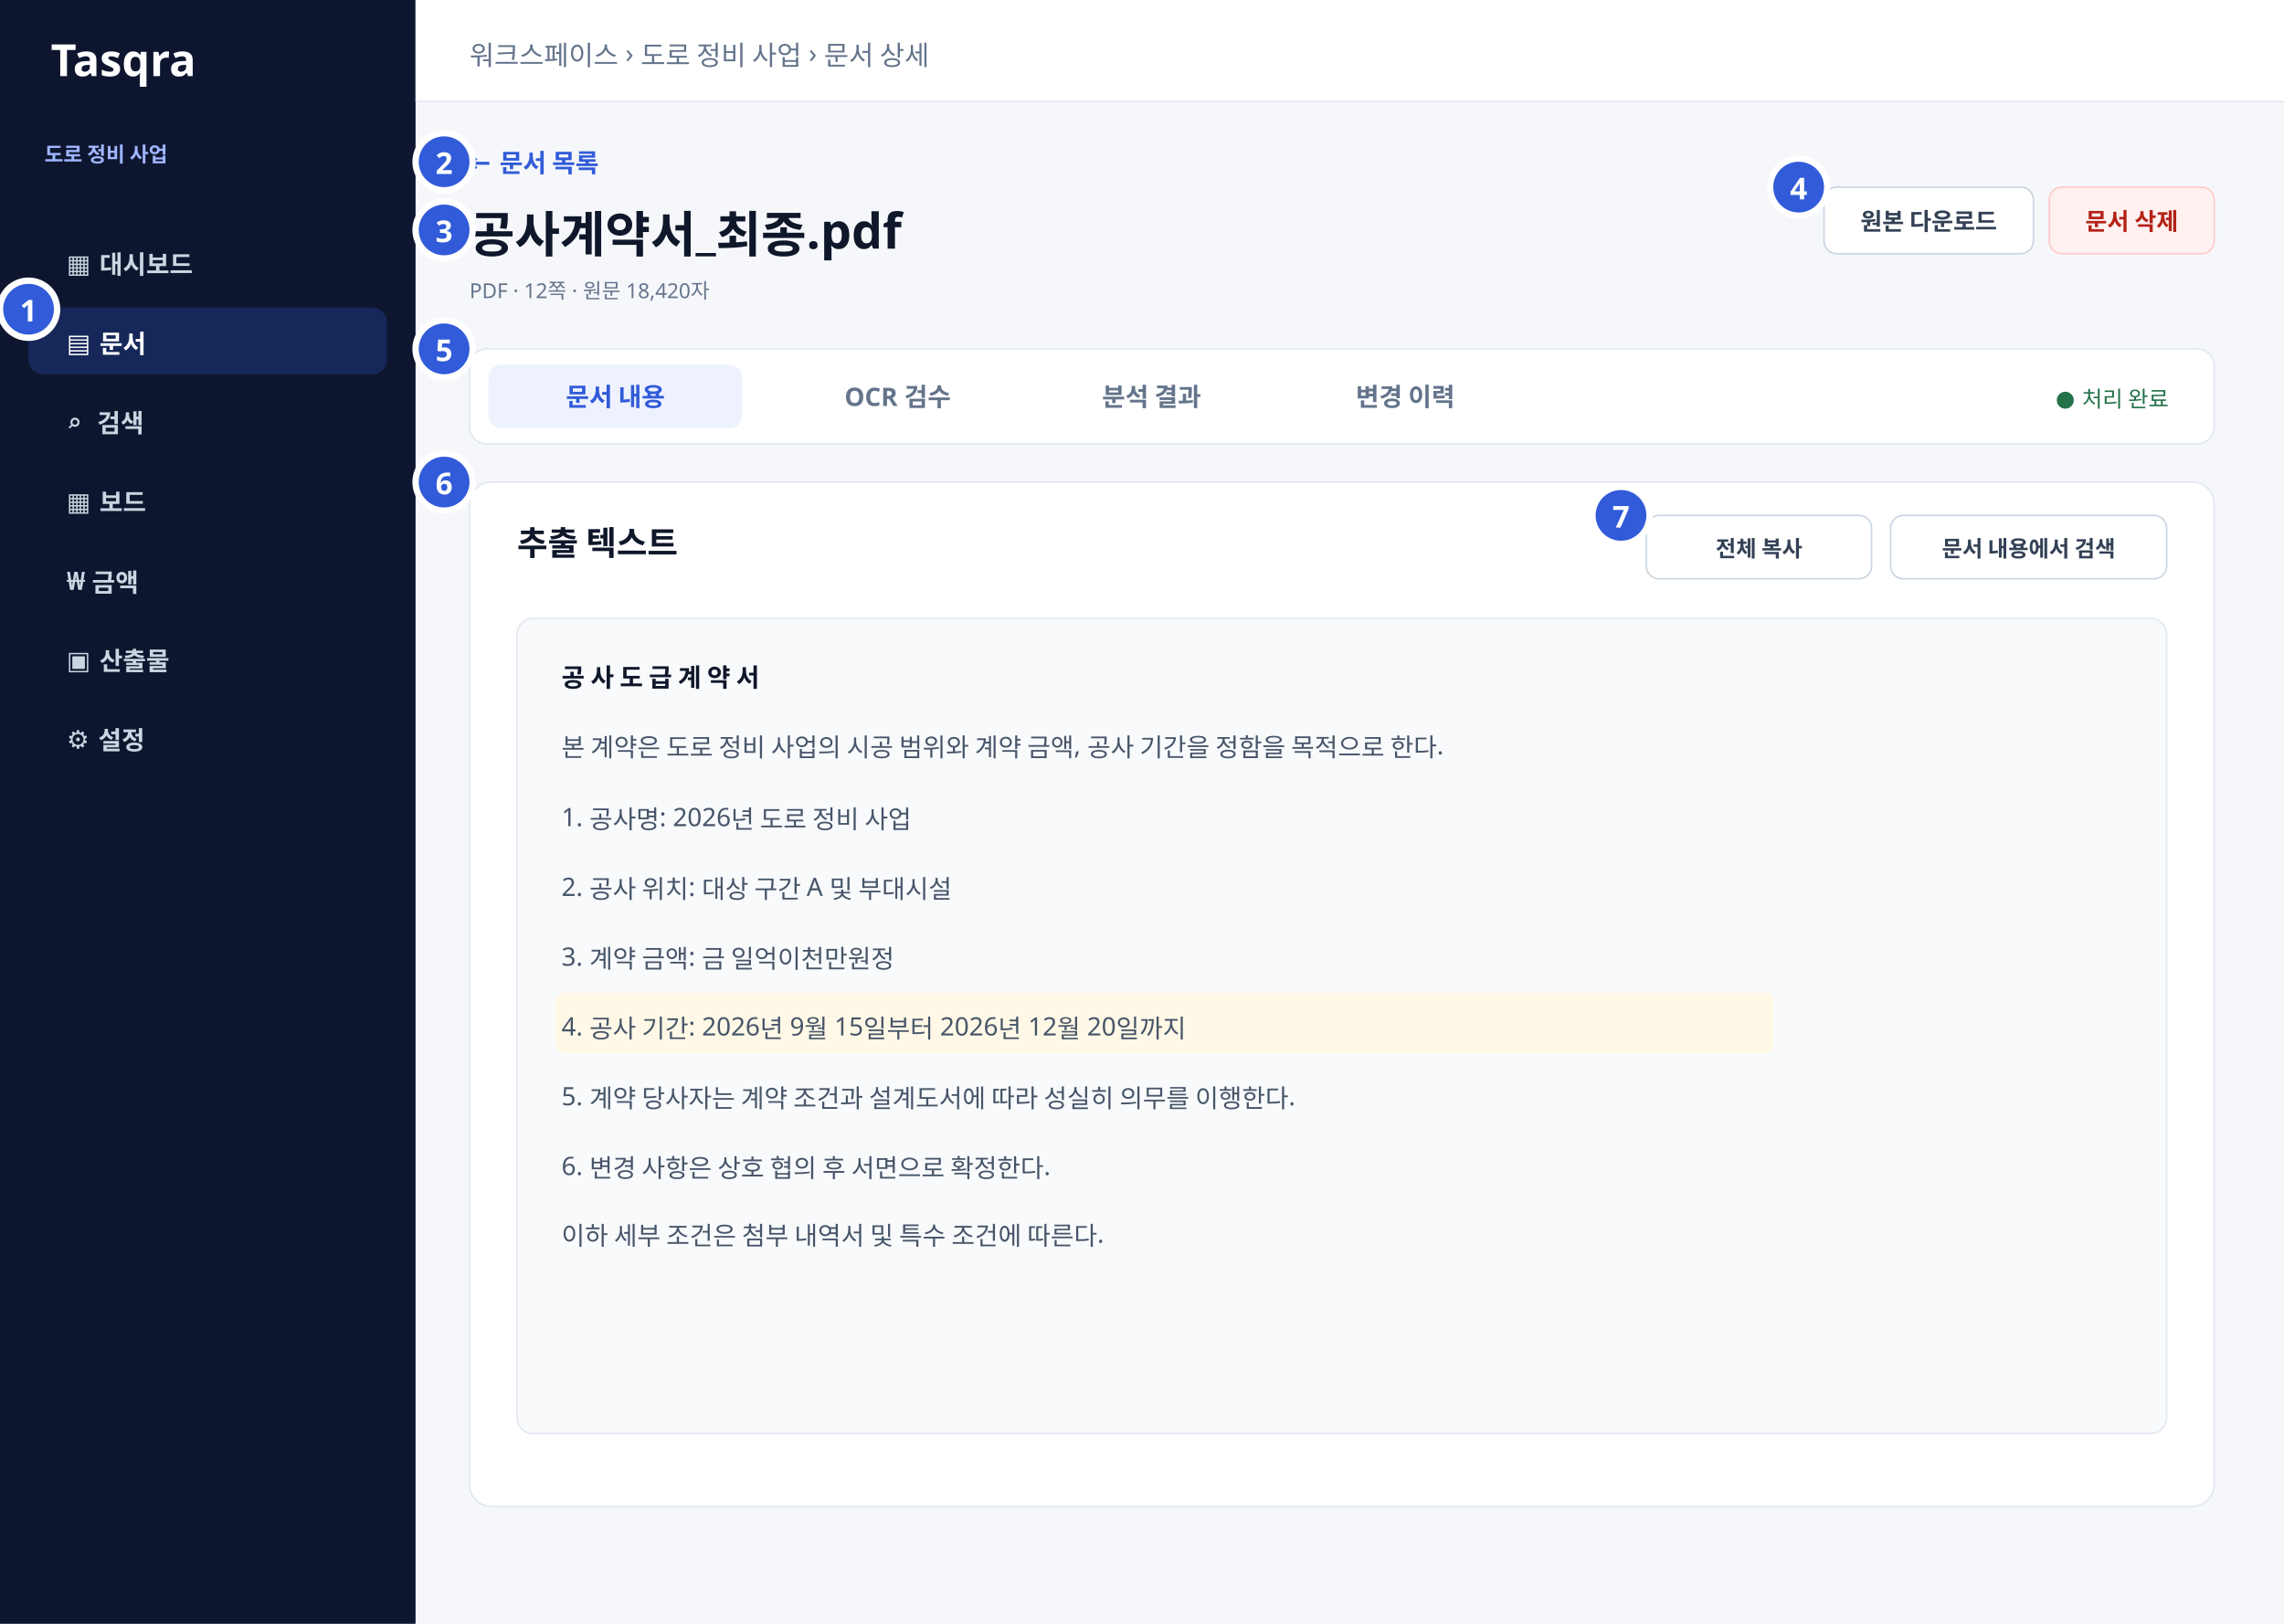
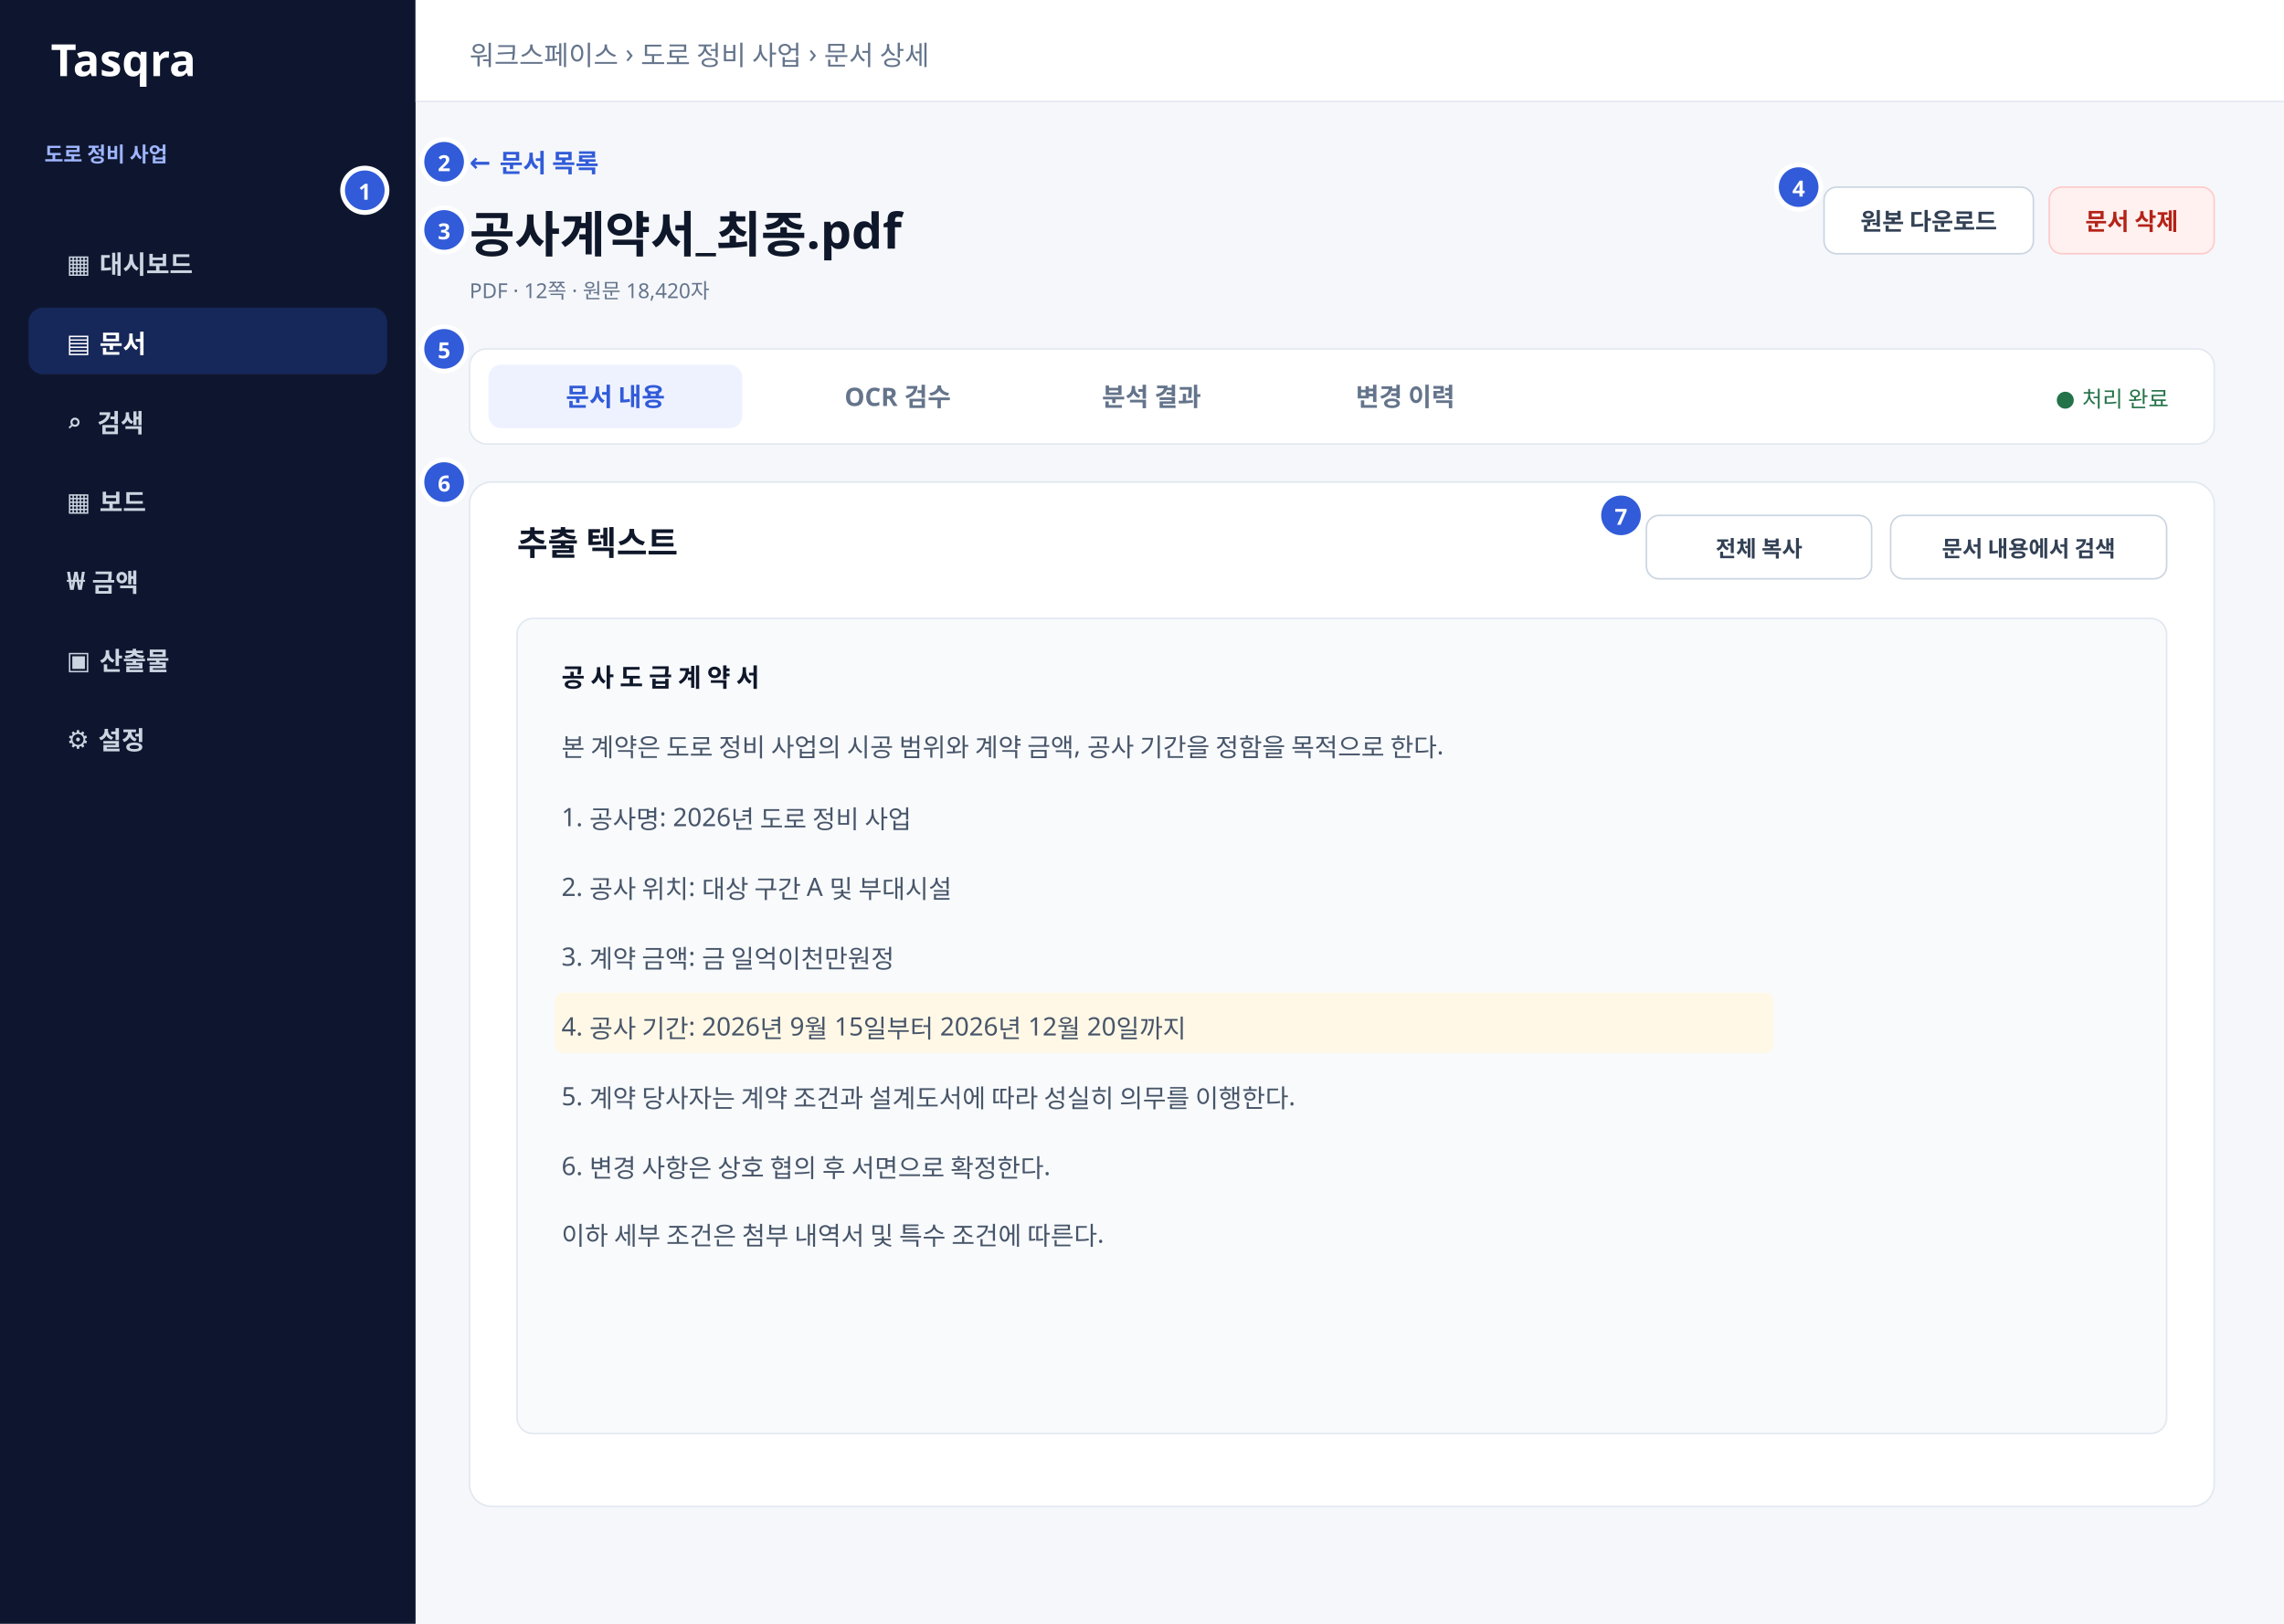
<svg xmlns="http://www.w3.org/2000/svg" viewBox="0 0 1440 1024" width="1440" height="1024" role="img" aria-labelledby="title desc">
  <defs>
-     <style>@font-face{font-family:'Noto Sans KR';src:url('../포트폴리오/NotoSansKR.ttf') format('truetype');font-weight:100 900}text{font-family:'Noto Sans KR',Pretendard,'Malgun Gothic',sans-serif}.title{font-size:31px;font-weight:850;fill:#0f172a}.h2{font-size:21px;font-weight:800;fill:#0f172a}.body{font-size:16px;fill:#475569}.small{font-size:13px;fill:#64748b}.nav{font-size:16px;font-weight:700;fill:#cbd5e1}.pin circle{fill:#315bd8;stroke:#fff;stroke-width:4}.pin text{fill:#fff;font-size:19px;font-weight:800;text-anchor:middle;dominant-baseline:middle}</style>
+     <style>@font-face{font-family:'Noto Sans KR';src:url('../포트폴리오/NotoSansKR.ttf') format('truetype');font-weight:100 900}text{font-family:'Noto Sans KR',Pretendard,'Malgun Gothic',sans-serif}.title{font-size:31px;font-weight:850;fill:#0f172a}.h2{font-size:21px;font-weight:800;fill:#0f172a}.body{font-size:16px;fill:#475569}.small{font-size:13px;fill:#64748b}.nav{font-size:16px;font-weight:700;fill:#cbd5e1}.pin circle{r:14px;fill:#315bd8;stroke:#fff;stroke-width:3}.pin text{fill:#fff;font-size:14px;font-weight:800;text-anchor:middle;dominant-baseline:middle}</style>
  </defs>
  <rect width="1440" height="1024" fill="#f5f7fb" />
  <rect width="262" height="1024" fill="#0e162f" />
  <text x="32" y="48" font-size="28" font-weight="900" fill="#fff">Tasqra</text>
  <text x="28" y="102" font-size="13" font-weight="800" fill="#9fb5ff">도로 정비 사업</text>
  <g class="nav">
    <text x="42" y="172">▦  대시보드</text>
    <rect x="18" y="194" width="226" height="42" rx="9" fill="#315bd8" opacity=".25" />
    <text x="42" y="222" fill="#fff">▤  문서</text>
    <text x="42" y="272">⌕  검색</text>
    <text x="42" y="322">▦  보드</text>
    <text x="42" y="372">₩  금액</text>
    <text x="42" y="422">▣  산출물</text>
    <text x="42" y="472">⚙  설정</text>
  </g>
  <rect x="262" width="1178" height="64" fill="#fff" />
  <path d="M262 64H1440" stroke="#e2e8f0" />
  <text x="296" y="41" font-size="17" fill="#64748b">워크스페이스  ›  도로 정비 사업  ›  문서 상세</text>
  <text x="296" y="108" font-size="16" font-weight="800" fill="#315bd8">← 문서 목록</text>
  <text class="title" x="296" y="159">공사계약서_최종.pdf</text>
  <text class="small" x="296" y="188">PDF · 12쪽 · 원문 18,420자</text>
  <rect x="1150" y="118" width="132" height="42" rx="8" fill="#fff" stroke="#cbd5e1" />
  <text x="1216" y="145" text-anchor="middle" font-size="15" font-weight="700" fill="#334155">원본 다운로드</text>
  <rect x="1292" y="118" width="104" height="42" rx="8" fill="#fff1f0" stroke="#fecaca" />
  <text x="1344" y="145" text-anchor="middle" font-size="15" font-weight="700" fill="#b42318">문서 삭제</text>
  <g transform="translate(296 220)">
    <rect width="1100" height="60" rx="11" fill="#fff" stroke="#e2e8f0" />
    <rect x="12" y="10" width="160" height="40" rx="8" fill="#eef2ff" />
    <g font-size="16" font-weight="800">
      <text x="92" y="36" text-anchor="middle" fill="#315bd8">문서 내용</text>
      <text x="270" y="36" text-anchor="middle" fill="#64748b">OCR 검수</text>
      <text x="430" y="36" text-anchor="middle" fill="#64748b">분석 결과</text>
      <text x="590" y="36" text-anchor="middle" fill="#64748b">변경 이력</text>
    </g>
    <text x="1000" y="36" font-size="14" fill="#237248">● 처리 완료</text>
  </g>
  <rect x="296" y="304" width="1100" height="646" rx="14" fill="#fff" stroke="#e2e8f0" />
  <text class="h2" x="326" y="350">추출 텍스트</text>
  <rect x="1038" y="325" width="142" height="40" rx="8" fill="#fff" stroke="#cbd5e1" />
  <text x="1109" y="351" text-anchor="middle" font-size="14" font-weight="700" fill="#334155">전체 복사</text>
  <rect x="1192" y="325" width="174" height="40" rx="8" fill="#fff" stroke="#cbd5e1" />
  <text x="1279" y="351" text-anchor="middle" font-size="14" font-weight="700" fill="#334155">문서 내용에서 검색</text>
  <rect x="326" y="390" width="1040" height="514" rx="10" fill="#f8fafc" stroke="#e2e8f0" />
  <g class="body">
    <text x="354" y="433" font-weight="800" fill="#0f172a">공 사 도 급 계 약 서</text>
    <text x="354" y="477">본 계약은 도로 정비 사업의 시공 범위와 계약 금액, 공사 기간을 정함을 목적으로 한다.</text>
    <text x="354" y="521">1. 공사명: 2026년 도로 정비 사업</text>
    <text x="354" y="565">2. 공사 위치: 대상 구간 A 및 부대시설</text>
    <text x="354" y="609">3. 계약 금액: 금 일억이천만원정</text>
    <rect x="350" y="626" width="768" height="38" rx="5" fill="#fff8e6" />
    <text x="354" y="653">4. 공사 기간: 2026년 9월 15일부터 2026년 12월 20일까지</text>
    <text x="354" y="697">5. 계약 당사자는 계약 조건과 설계도서에 따라 성실히 의무를 이행한다.</text>
    <text x="354" y="741">6. 변경 사항은 상호 협의 후 서면으로 확정한다.</text>
    <text x="354" y="785">이하 세부 조건은 첨부 내역서 및 특수 조건에 따른다.</text>
  </g>
  <g class="pin">
-     <g transform="translate(18 195)">
+     <g transform="translate(230 120)">
      <circle r="18" />
      <text y="1">1</text>
    </g>
    <g transform="translate(280 102)">
      <circle r="18" />
      <text y="1">2</text>
    </g>
    <g transform="translate(280 145)">
      <circle r="18" />
      <text y="1">3</text>
    </g>
    <g transform="translate(1134 118)">
      <circle r="18" />
      <text y="1">4</text>
    </g>
    <g transform="translate(280 220)">
      <circle r="18" />
      <text y="1">5</text>
    </g>
    <g transform="translate(280 304)">
      <circle r="18" />
      <text y="1">6</text>
    </g>
    <g transform="translate(1022 325)">
      <circle r="18" />
      <text y="1">7</text>
    </g>
  </g>
</svg>
